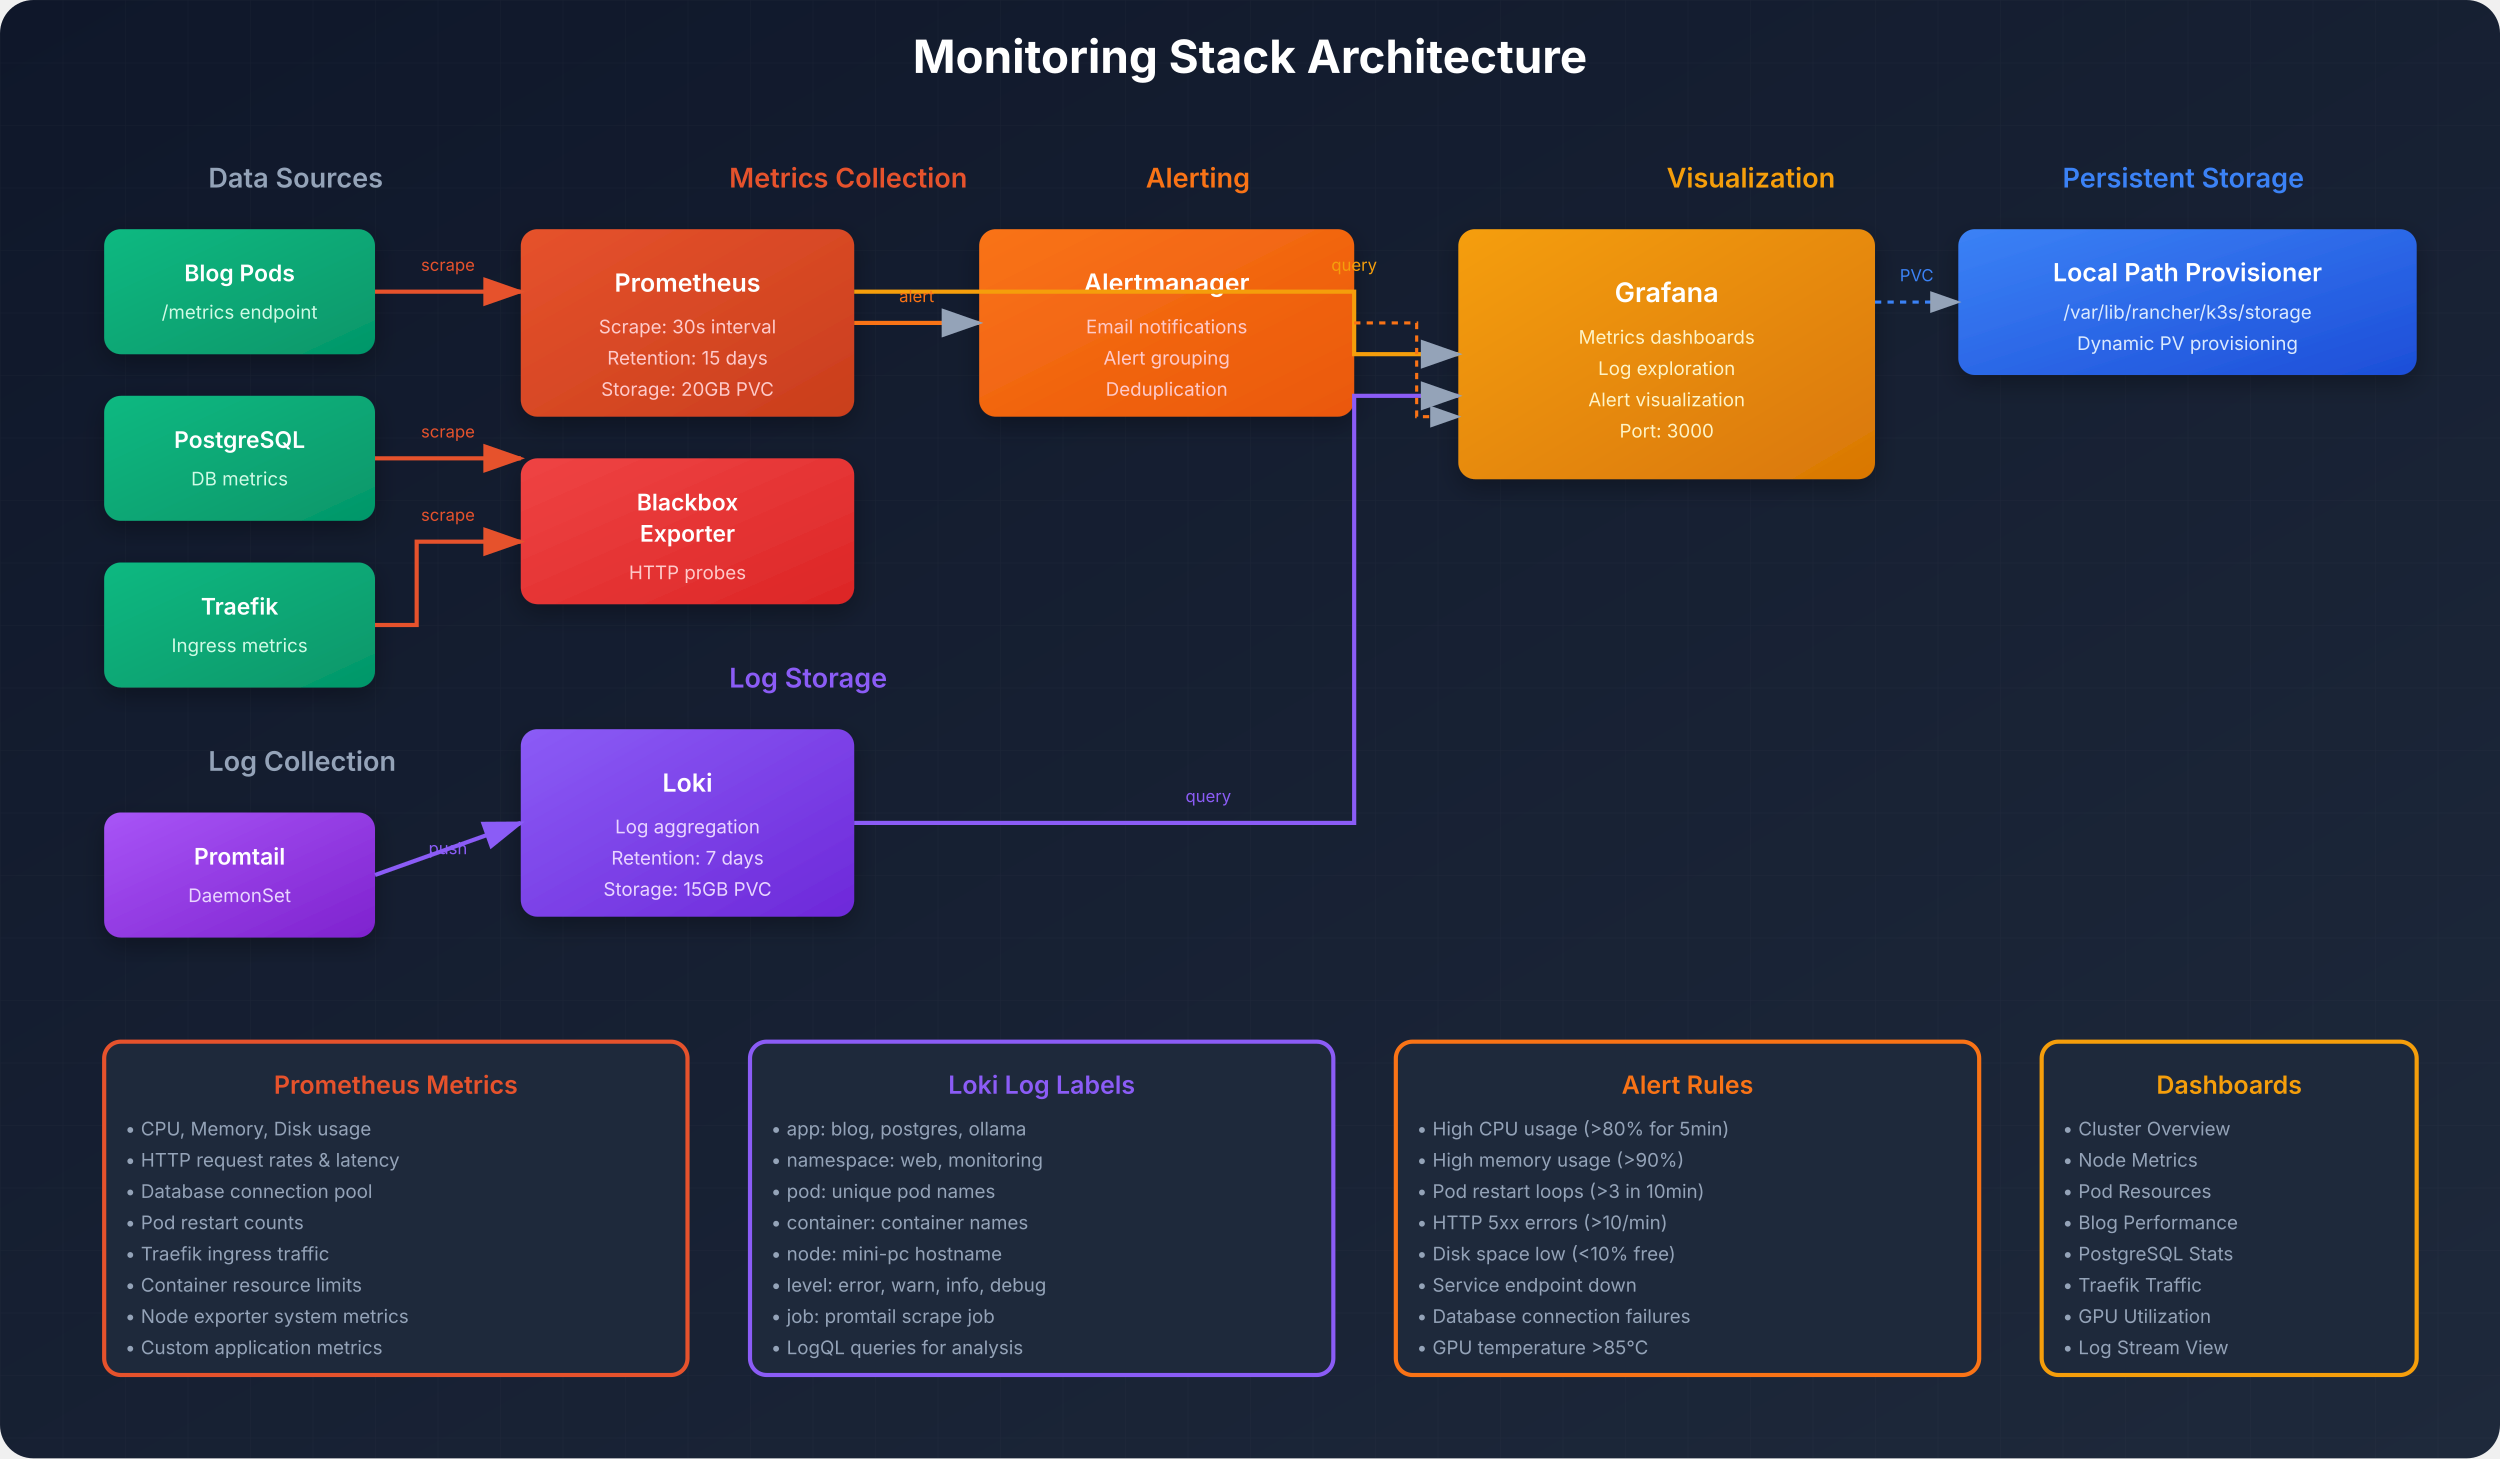
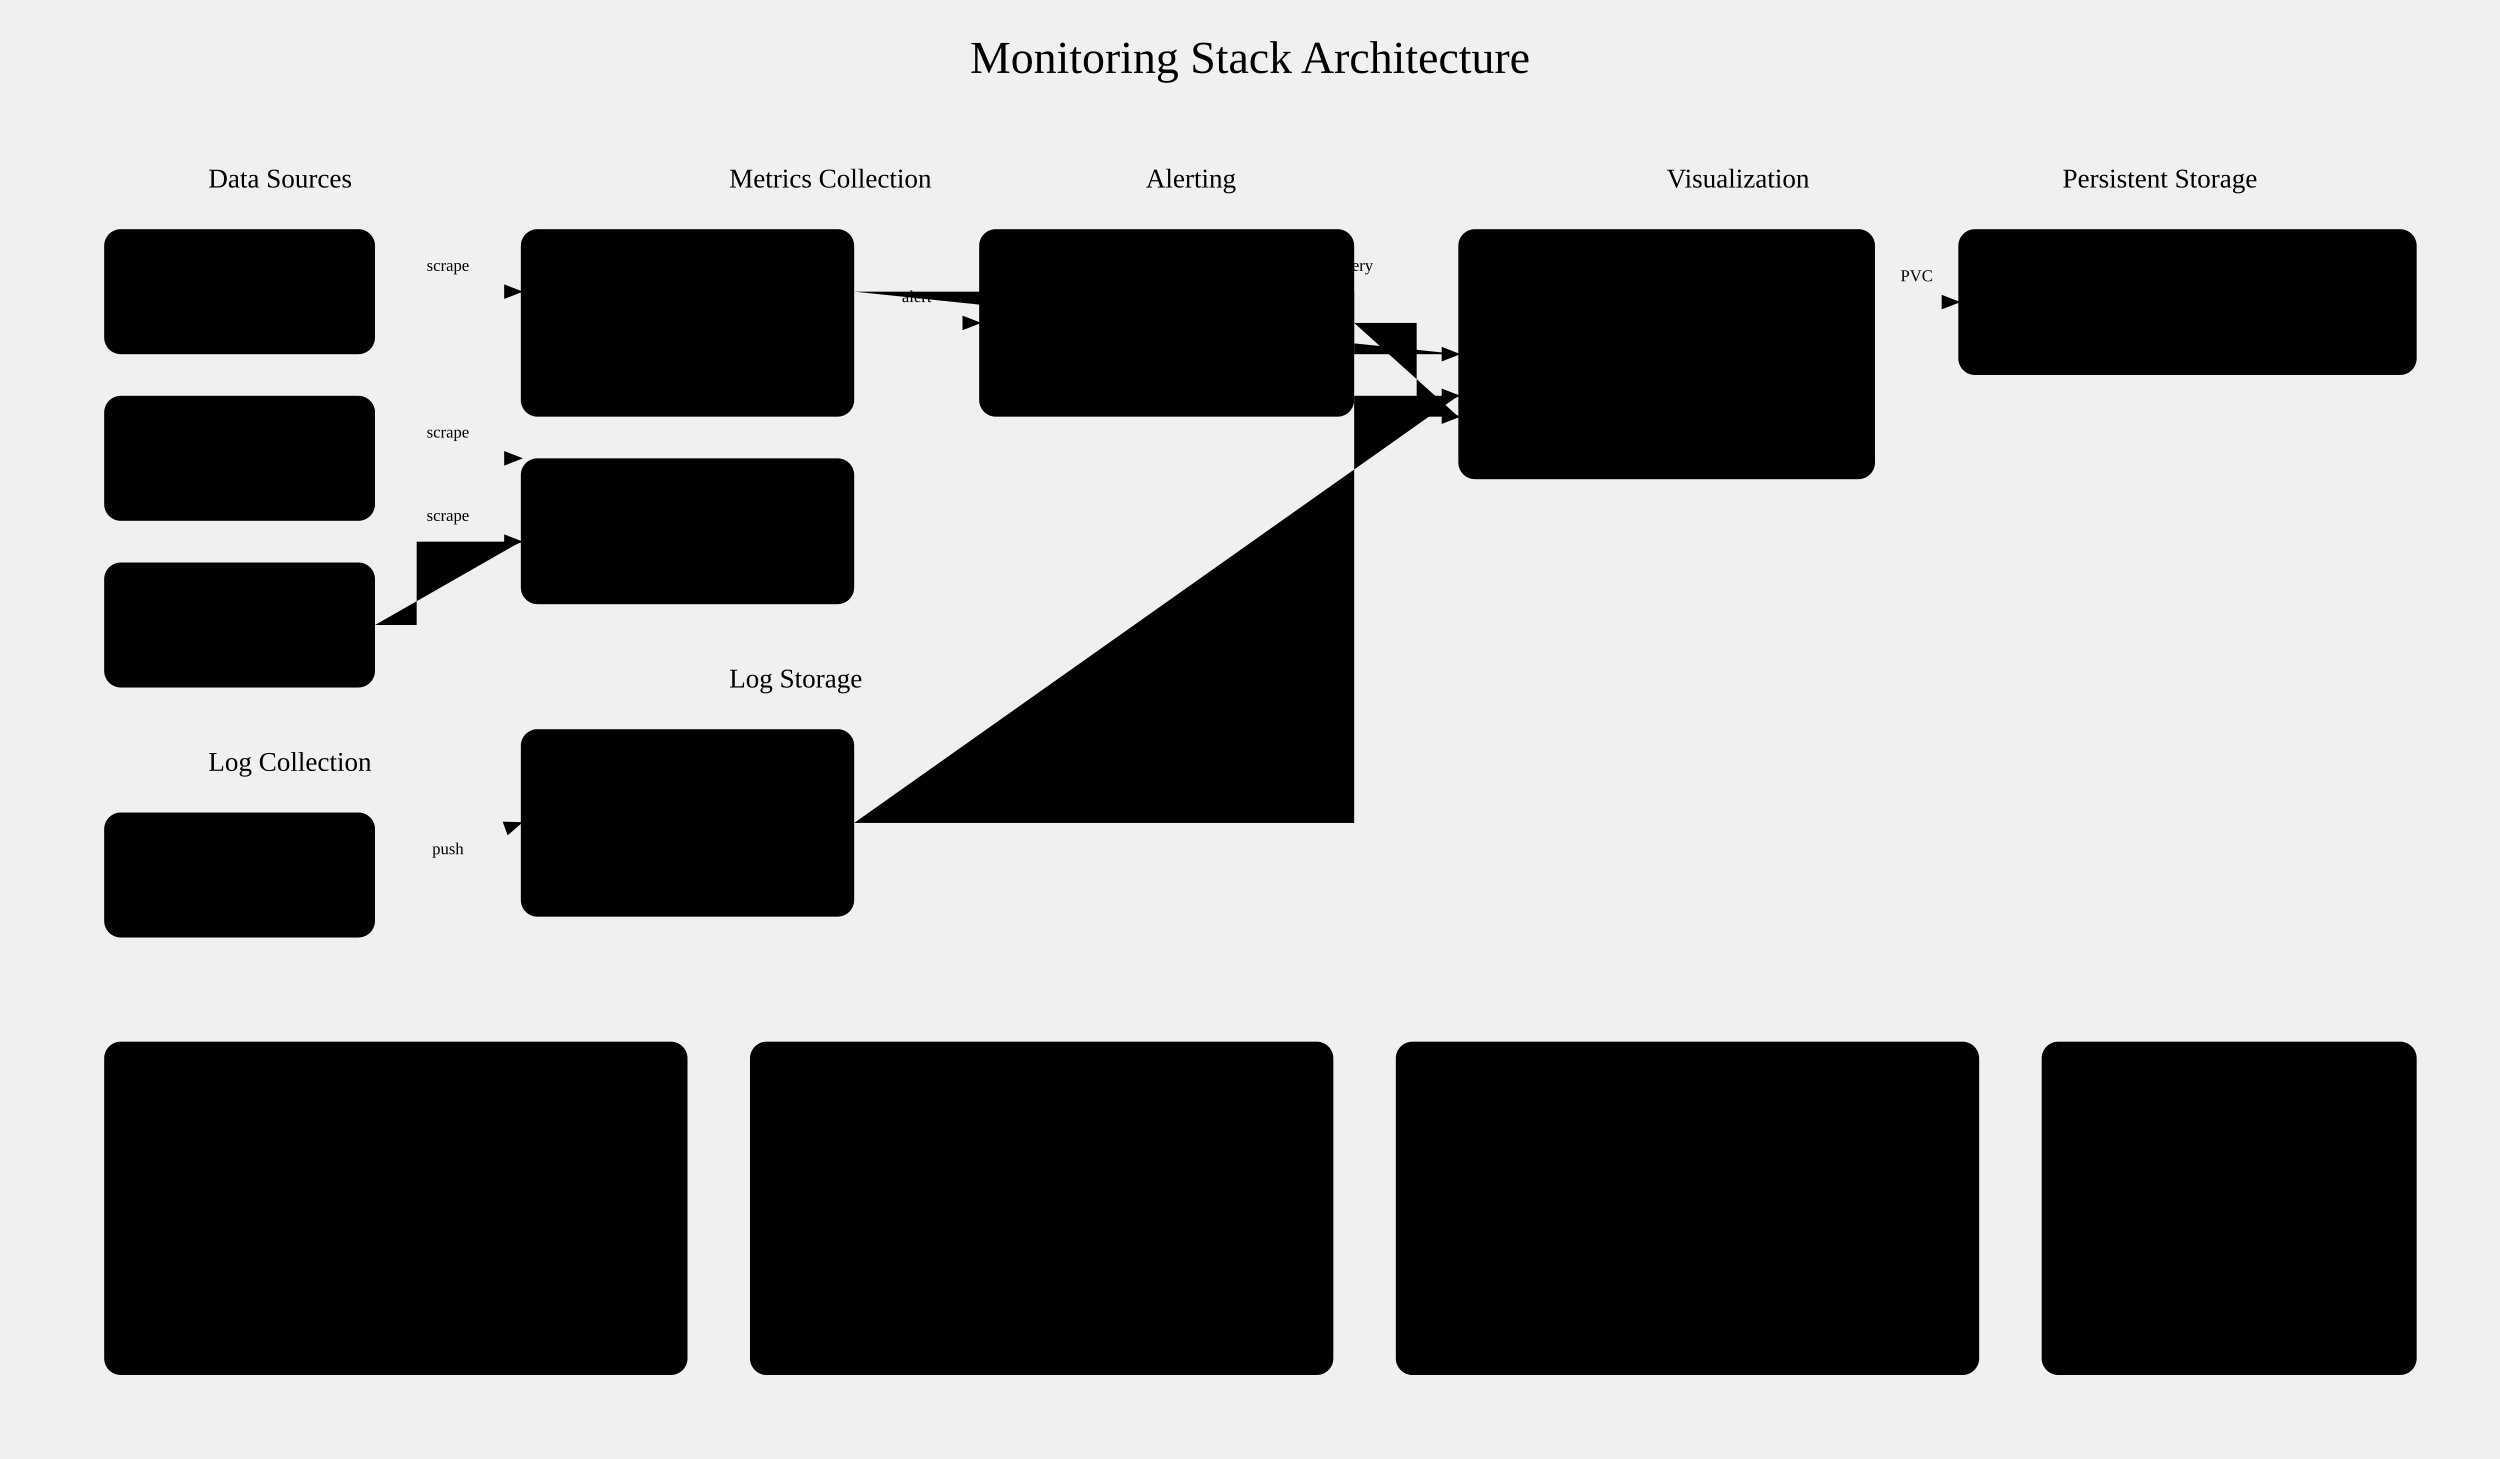
- <svg xmlns="http://www.w3.org/2000/svg" viewBox="0 0 1200 700" width="1200" height="700" font-family="system-ui, -apple-system, sans-serif">
+ <svg xmlns="http://www.w3.org/2000/svg" viewBox="0 0 1200 700">
  <defs>
-     <linearGradient id="blogGrad" x1="0%" y1="0%" x2="100%" y2="100%">
-       <stop offset="0%" stop-color="#10b981" />
-       <stop offset="100%" stop-color="#059669" />
-     </linearGradient>
-     <linearGradient id="prometheusGrad" x1="0%" y1="0%" x2="100%" y2="100%">
-       <stop offset="0%" stop-color="#e6522c" />
-       <stop offset="100%" stop-color="#c93e1d" />
-     </linearGradient>
-     <linearGradient id="grafanaGrad" x1="0%" y1="0%" x2="100%" y2="100%">
-       <stop offset="0%" stop-color="#f59e0b" />
-       <stop offset="100%" stop-color="#d97706" />
-     </linearGradient>
-     <linearGradient id="lokiGrad" x1="0%" y1="0%" x2="100%" y2="100%">
-       <stop offset="0%" stop-color="#8b5cf6" />
-       <stop offset="100%" stop-color="#6d28d9" />
-     </linearGradient>
-     <linearGradient id="promtailGrad" x1="0%" y1="0%" x2="100%" y2="100%">
-       <stop offset="0%" stop-color="#a855f7" />
-       <stop offset="100%" stop-color="#7e22ce" />
-     </linearGradient>
-     <linearGradient id="blackboxGrad" x1="0%" y1="0%" x2="100%" y2="100%">
-       <stop offset="0%" stop-color="#ef4444" />
-       <stop offset="100%" stop-color="#dc2626" />
-     </linearGradient>
-     <linearGradient id="alertGrad" x1="0%" y1="0%" x2="100%" y2="100%">
-       <stop offset="0%" stop-color="#f97316" />
-       <stop offset="100%" stop-color="#ea580c" />
-     </linearGradient>
-     <linearGradient id="storageGrad" x1="0%" y1="0%" x2="100%" y2="100%">
-       <stop offset="0%" stop-color="#3b82f6" />
-       <stop offset="100%" stop-color="#1d4ed8" />
-     </linearGradient>
-     <linearGradient id="bgGrad" x1="0%" y1="0%" x2="100%" y2="100%">
-       <stop offset="0%" stop-color="#0f172a" />
-       <stop offset="100%" stop-color="#1e293b" />
-     </linearGradient>
-     <filter id="shadow" x="-20%" y="-20%" width="140%" height="140%">
-       <feDropShadow dx="0" dy="4" stdDeviation="6" flood-color="#000" flood-opacity="0.3" />
-     </filter>
-     <marker id="arrow" markerWidth="10" markerHeight="7" refX="9" refY="3.5" orient="auto">
-       <polygon points="0 0, 10 3.5, 0 7" fill="#94a3b8" />
+     <marker id="arrow" markerWidth="9" markerHeight="7" refX="8" refY="3.5" orient="auto" markerUnits="userSpaceOnUse">
+       <polygon points="0 0, 9 3.5, 0 7" class="dg-arrowhead" />
    </marker>
-     <marker id="arrowMetric" markerWidth="10" markerHeight="7" refX="9" refY="3.5" orient="auto">
-       <polygon points="0 0, 10 3.5, 0 7" fill="#e6522c" />
-     </marker>
-     <marker id="arrowLog" markerWidth="10" markerHeight="7" refX="9" refY="3.5" orient="auto">
-       <polygon points="0 0, 10 3.5, 0 7" fill="#8b5cf6" />
+     <marker id="arrow-accent" markerWidth="9" markerHeight="7" refX="8" refY="3.5" orient="auto" markerUnits="userSpaceOnUse">
+       <polygon points="0 0, 9 3.5, 0 7" class="dg-arrowhead dg-arrowhead--accent" />
    </marker>
  </defs>
-   <rect width="1200" height="700" rx="16" fill="url(#bgGrad)" />
-   <pattern id="grid" width="30" height="30" patternUnits="userSpaceOnUse">
-     <path d="M 30 0 L 0 0 0 30" fill="none" stroke="#ffffff" stroke-width="0.3" opacity="0.05" />
-   </pattern>
-   <rect width="1200" height="700" fill="url(#grid)" />
-   <text x="600" y="35" text-anchor="middle" fill="#ffffff" font-size="22" font-weight="700">Monitoring Stack Architecture</text>
-   <text x="100" y="90" fill="#94a3b8" font-size="13" font-weight="600">Data Sources</text>
-   <g filter="url(#shadow)">
-     <rect x="50" y="110" width="130" height="60" rx="8" fill="url(#blogGrad)" />
-     <text x="115" y="135" text-anchor="middle" fill="white" font-size="11" font-weight="600">Blog Pods</text>
-     <text x="115" y="153" text-anchor="middle" fill="#d1fae5" font-size="9">/metrics endpoint</text>
+   <text x="600" y="35" text-anchor="middle" font-size="22" class="dg-heading">Monitoring Stack Architecture</text>
+   <text x="100" y="90" font-size="13" class="dg-glabel">Data Sources</text>
+   <g>
+     <rect x="50" y="110" width="130" height="60" rx="8" class="dg-node" />
+     <text x="115" y="135" text-anchor="middle" font-size="11" class="dg-title">Blog Pods</text>
+     <text x="115" y="153" text-anchor="middle" font-size="9" class="dg-sub">/metrics endpoint</text>
  </g>
-   <g filter="url(#shadow)">
-     <rect x="50" y="190" width="130" height="60" rx="8" fill="url(#blogGrad)" />
-     <text x="115" y="215" text-anchor="middle" fill="white" font-size="11" font-weight="600">PostgreSQL</text>
-     <text x="115" y="233" text-anchor="middle" fill="#d1fae5" font-size="9">DB metrics</text>
+   <g>
+     <rect x="50" y="190" width="130" height="60" rx="8" class="dg-node" />
+     <text x="115" y="215" text-anchor="middle" font-size="11" class="dg-title">PostgreSQL</text>
+     <text x="115" y="233" text-anchor="middle" font-size="9" class="dg-sub">DB metrics</text>
  </g>
-   <g filter="url(#shadow)">
-     <rect x="50" y="270" width="130" height="60" rx="8" fill="url(#blogGrad)" />
-     <text x="115" y="295" text-anchor="middle" fill="white" font-size="11" font-weight="600">Traefik</text>
-     <text x="115" y="313" text-anchor="middle" fill="#d1fae5" font-size="9">Ingress metrics</text>
+   <g>
+     <rect x="50" y="270" width="130" height="60" rx="8" class="dg-node" />
+     <text x="115" y="295" text-anchor="middle" font-size="11" class="dg-title">Traefik</text>
+     <text x="115" y="313" text-anchor="middle" font-size="9" class="dg-sub">Ingress metrics</text>
  </g>
-   <text x="100" y="370" fill="#94a3b8" font-size="13" font-weight="600">Log Collection</text>
-   <g filter="url(#shadow)">
-     <rect x="50" y="390" width="130" height="60" rx="8" fill="url(#promtailGrad)" />
-     <text x="115" y="415" text-anchor="middle" fill="white" font-size="11" font-weight="600">Promtail</text>
-     <text x="115" y="433" text-anchor="middle" fill="#e9d5ff" font-size="9">DaemonSet</text>
+   <text x="100" y="370" font-size="13" class="dg-glabel">Log Collection</text>
+   <g>
+     <rect x="50" y="390" width="130" height="60" rx="8" class="dg-node" />
+     <text x="115" y="415" text-anchor="middle" font-size="11" class="dg-title">Promtail</text>
+     <text x="115" y="433" text-anchor="middle" font-size="9" class="dg-sub">DaemonSet</text>
  </g>
-   <text x="350" y="90" fill="#e6522c" font-size="13" font-weight="600">Metrics Collection</text>
-   <g filter="url(#shadow)">
-     <rect x="250" y="110" width="160" height="90" rx="8" fill="url(#prometheusGrad)" />
-     <text x="330" y="140" text-anchor="middle" fill="white" font-size="12" font-weight="600">Prometheus</text>
-     <text x="330" y="160" text-anchor="middle" fill="#fecaca" font-size="9">Scrape: 30s interval</text>
-     <text x="330" y="175" text-anchor="middle" fill="#fecaca" font-size="9">Retention: 15 days</text>
-     <text x="330" y="190" text-anchor="middle" fill="#fecaca" font-size="9">Storage: 20GB PVC</text>
+   <text x="350" y="90" font-size="13" class="dg-glabel">Metrics Collection</text>
+   <g>
+     <rect x="250" y="110" width="160" height="90" rx="8" class="dg-node dg-node--accent" />
+     <text x="330" y="140" text-anchor="middle" font-size="12" class="dg-title dg-title--accent">Prometheus</text>
+     <text x="330" y="160" text-anchor="middle" font-size="9" class="dg-sub">Scrape: 30s interval</text>
+     <text x="330" y="175" text-anchor="middle" font-size="9" class="dg-sub">Retention: 15 days</text>
+     <text x="330" y="190" text-anchor="middle" font-size="9" class="dg-sub">Storage: 20GB PVC</text>
  </g>
-   <g filter="url(#shadow)">
-     <rect x="250" y="220" width="160" height="70" rx="8" fill="url(#blackboxGrad)" />
-     <text x="330" y="245" text-anchor="middle" fill="white" font-size="11" font-weight="600">Blackbox</text>
-     <text x="330" y="260" text-anchor="middle" fill="white" font-size="11" font-weight="600">Exporter</text>
-     <text x="330" y="278" text-anchor="middle" fill="#fecaca" font-size="9">HTTP probes</text>
+   <g>
+     <rect x="250" y="220" width="160" height="70" rx="8" class="dg-node" />
+     <text x="330" y="245" text-anchor="middle" font-size="11" class="dg-title">Blackbox</text>
+     <text x="330" y="260" text-anchor="middle" font-size="11" class="dg-title">Exporter</text>
+     <text x="330" y="278" text-anchor="middle" font-size="9" class="dg-sub">HTTP probes</text>
  </g>
-   <text x="350" y="330" fill="#8b5cf6" font-size="13" font-weight="600">Log Storage</text>
-   <g filter="url(#shadow)">
-     <rect x="250" y="350" width="160" height="90" rx="8" fill="url(#lokiGrad)" />
-     <text x="330" y="380" text-anchor="middle" fill="white" font-size="12" font-weight="600">Loki</text>
-     <text x="330" y="400" text-anchor="middle" fill="#e9d5ff" font-size="9">Log aggregation</text>
-     <text x="330" y="415" text-anchor="middle" fill="#e9d5ff" font-size="9">Retention: 7 days</text>
-     <text x="330" y="430" text-anchor="middle" fill="#e9d5ff" font-size="9">Storage: 15GB PVC</text>
+   <text x="350" y="330" font-size="13" class="dg-glabel">Log Storage</text>
+   <g>
+     <rect x="250" y="350" width="160" height="90" rx="8" class="dg-node" />
+     <text x="330" y="380" text-anchor="middle" font-size="12" class="dg-title">Loki</text>
+     <text x="330" y="400" text-anchor="middle" font-size="9" class="dg-sub">Log aggregation</text>
+     <text x="330" y="415" text-anchor="middle" font-size="9" class="dg-sub">Retention: 7 days</text>
+     <text x="330" y="430" text-anchor="middle" font-size="9" class="dg-sub">Storage: 15GB PVC</text>
  </g>
-   <text x="550" y="90" fill="#f97316" font-size="13" font-weight="600">Alerting</text>
-   <g filter="url(#shadow)">
-     <rect x="470" y="110" width="180" height="90" rx="8" fill="url(#alertGrad)" />
-     <text x="560" y="140" text-anchor="middle" fill="white" font-size="12" font-weight="600">Alertmanager</text>
-     <text x="560" y="160" text-anchor="middle" fill="#fecaca" font-size="9">Email notifications</text>
-     <text x="560" y="175" text-anchor="middle" fill="#fecaca" font-size="9">Alert grouping</text>
-     <text x="560" y="190" text-anchor="middle" fill="#fecaca" font-size="9">Deduplication</text>
+   <text x="550" y="90" font-size="13" class="dg-glabel">Alerting</text>
+   <g>
+     <rect x="470" y="110" width="180" height="90" rx="8" class="dg-node" />
+     <text x="560" y="140" text-anchor="middle" font-size="12" class="dg-title">Alertmanager</text>
+     <text x="560" y="160" text-anchor="middle" font-size="9" class="dg-sub">Email notifications</text>
+     <text x="560" y="175" text-anchor="middle" font-size="9" class="dg-sub">Alert grouping</text>
+     <text x="560" y="190" text-anchor="middle" font-size="9" class="dg-sub">Deduplication</text>
  </g>
-   <text x="800" y="90" fill="#f59e0b" font-size="13" font-weight="600">Visualization</text>
-   <g filter="url(#shadow)">
-     <rect x="700" y="110" width="200" height="120" rx="8" fill="url(#grafanaGrad)" />
-     <text x="800" y="145" text-anchor="middle" fill="white" font-size="13" font-weight="600">Grafana</text>
-     <text x="800" y="165" text-anchor="middle" fill="#fef3c7" font-size="9">Metrics dashboards</text>
-     <text x="800" y="180" text-anchor="middle" fill="#fef3c7" font-size="9">Log exploration</text>
-     <text x="800" y="195" text-anchor="middle" fill="#fef3c7" font-size="9">Alert visualization</text>
-     <text x="800" y="210" text-anchor="middle" fill="#fef3c7" font-size="9">Port: 3000</text>
+   <text x="800" y="90" font-size="13" class="dg-glabel">Visualization</text>
+   <g>
+     <rect x="700" y="110" width="200" height="120" rx="8" class="dg-node" />
+     <text x="800" y="145" text-anchor="middle" font-size="13" class="dg-title">Grafana</text>
+     <text x="800" y="165" text-anchor="middle" font-size="9" class="dg-sub">Metrics dashboards</text>
+     <text x="800" y="180" text-anchor="middle" font-size="9" class="dg-sub">Log exploration</text>
+     <text x="800" y="195" text-anchor="middle" font-size="9" class="dg-sub">Alert visualization</text>
+     <text x="800" y="210" text-anchor="middle" font-size="9" class="dg-sub">Port: 3000</text>
  </g>
-   <text x="990" y="90" fill="#3b82f6" font-size="13" font-weight="600">Persistent Storage</text>
-   <g filter="url(#shadow)">
-     <rect x="940" y="110" width="220" height="70" rx="8" fill="url(#storageGrad)" />
-     <text x="1050" y="135" text-anchor="middle" fill="white" font-size="12" font-weight="600">Local Path Provisioner</text>
-     <text x="1050" y="153" text-anchor="middle" fill="#dbeafe" font-size="9">/var/lib/rancher/k3s/storage</text>
-     <text x="1050" y="168" text-anchor="middle" fill="#dbeafe" font-size="9">Dynamic PV provisioning</text>
+   <text x="990" y="90" font-size="13" class="dg-glabel">Persistent Storage</text>
+   <g>
+     <rect x="940" y="110" width="220" height="70" rx="8" class="dg-node" />
+     <text x="1050" y="135" text-anchor="middle" font-size="12" class="dg-title">Local Path Provisioner</text>
+     <text x="1050" y="153" text-anchor="middle" font-size="9" class="dg-sub">/var/lib/rancher/k3s/storage</text>
+     <text x="1050" y="168" text-anchor="middle" font-size="9" class="dg-sub">Dynamic PV provisioning</text>
  </g>
-   <path d="M 180 140 L 250 140" stroke="#e6522c" stroke-width="2" marker-end="url(#arrowMetric)" fill="none" />
-   <path d="M 180 220 L 250 220" stroke="#e6522c" stroke-width="2" marker-end="url(#arrowMetric)" fill="none" />
-   <path d="M 180 300 L 200 300 L 200 260 L 250 260" stroke="#e6522c" stroke-width="2" marker-end="url(#arrowMetric)" fill="none" />
-   <path d="M 180 420 L 250 395" stroke="#8b5cf6" stroke-width="2" marker-end="url(#arrowLog)" fill="none" />
-   <path d="M 410 155 L 470 155" stroke="#f97316" stroke-width="2" marker-end="url(#arrow)" fill="none" />
-   <path d="M 410 140 L 650 140 L 650 170 L 700 170" stroke="#f59e0b" stroke-width="2" marker-end="url(#arrow)" fill="none" />
-   <path d="M 410 395 L 650 395 L 650 190 L 700 190" stroke="#8b5cf6" stroke-width="2" marker-end="url(#arrow)" fill="none" />
-   <path d="M 650 155 L 680 155 L 680 200 L 700 200" stroke="#f97316" stroke-width="1.5" stroke-dasharray="3,3" marker-end="url(#arrow)" fill="none" />
-   <path d="M 900 145 L 940 145" stroke="#3b82f6" stroke-width="1.5" stroke-dasharray="3,3" marker-end="url(#arrow)" fill="none" />
-   <text x="215" y="130" text-anchor="middle" fill="#e6522c" font-size="8">scrape</text>
-   <text x="215" y="210" text-anchor="middle" fill="#e6522c" font-size="8">scrape</text>
-   <text x="215" y="250" text-anchor="middle" fill="#e6522c" font-size="8">scrape</text>
-   <text x="215" y="410" text-anchor="middle" fill="#8b5cf6" font-size="8">push</text>
-   <text x="440" y="145" text-anchor="middle" fill="#f97316" font-size="8">alert</text>
-   <text x="650" y="130" text-anchor="middle" fill="#f59e0b" font-size="8">query</text>
-   <text x="580" y="385" text-anchor="middle" fill="#8b5cf6" font-size="8">query</text>
-   <text x="920" y="135" text-anchor="middle" fill="#3b82f6" font-size="8">PVC</text>
-   <rect x="50" y="500" width="280" height="160" fill="#1e293b" stroke="#e6522c" stroke-width="2" rx="8" />
-   <text x="190" y="525" text-anchor="middle" fill="#e6522c" font-size="12" font-weight="600">Prometheus Metrics</text>
-   <text x="60" y="545" fill="#94a3b8" font-size="9">• CPU, Memory, Disk usage</text>
-   <text x="60" y="560" fill="#94a3b8" font-size="9">• HTTP request rates &amp; latency</text>
-   <text x="60" y="575" fill="#94a3b8" font-size="9">• Database connection pool</text>
-   <text x="60" y="590" fill="#94a3b8" font-size="9">• Pod restart counts</text>
-   <text x="60" y="605" fill="#94a3b8" font-size="9">• Traefik ingress traffic</text>
-   <text x="60" y="620" fill="#94a3b8" font-size="9">• Container resource limits</text>
-   <text x="60" y="635" fill="#94a3b8" font-size="9">• Node exporter system metrics</text>
-   <text x="60" y="650" fill="#94a3b8" font-size="9">• Custom application metrics</text>
-   <rect x="360" y="500" width="280" height="160" fill="#1e293b" stroke="#8b5cf6" stroke-width="2" rx="8" />
-   <text x="500" y="525" text-anchor="middle" fill="#8b5cf6" font-size="12" font-weight="600">Loki Log Labels</text>
-   <text x="370" y="545" fill="#94a3b8" font-size="9">• app: blog, postgres, ollama</text>
-   <text x="370" y="560" fill="#94a3b8" font-size="9">• namespace: web, monitoring</text>
-   <text x="370" y="575" fill="#94a3b8" font-size="9">• pod: unique pod names</text>
-   <text x="370" y="590" fill="#94a3b8" font-size="9">• container: container names</text>
-   <text x="370" y="605" fill="#94a3b8" font-size="9">• node: mini-pc hostname</text>
-   <text x="370" y="620" fill="#94a3b8" font-size="9">• level: error, warn, info, debug</text>
-   <text x="370" y="635" fill="#94a3b8" font-size="9">• job: promtail scrape job</text>
-   <text x="370" y="650" fill="#94a3b8" font-size="9">• LogQL queries for analysis</text>
-   <rect x="670" y="500" width="280" height="160" fill="#1e293b" stroke="#f97316" stroke-width="2" rx="8" />
-   <text x="810" y="525" text-anchor="middle" fill="#f97316" font-size="12" font-weight="600">Alert Rules</text>
-   <text x="680" y="545" fill="#94a3b8" font-size="9">• High CPU usage (&gt;80% for 5min)</text>
-   <text x="680" y="560" fill="#94a3b8" font-size="9">• High memory usage (&gt;90%)</text>
-   <text x="680" y="575" fill="#94a3b8" font-size="9">• Pod restart loops (&gt;3 in 10min)</text>
-   <text x="680" y="590" fill="#94a3b8" font-size="9">• HTTP 5xx errors (&gt;10/min)</text>
-   <text x="680" y="605" fill="#94a3b8" font-size="9">• Disk space low (&lt;10% free)</text>
-   <text x="680" y="620" fill="#94a3b8" font-size="9">• Service endpoint down</text>
-   <text x="680" y="635" fill="#94a3b8" font-size="9">• Database connection failures</text>
-   <text x="680" y="650" fill="#94a3b8" font-size="9">• GPU temperature &gt;85°C</text>
-   <rect x="980" y="500" width="180" height="160" fill="#1e293b" stroke="#f59e0b" stroke-width="2" rx="8" />
-   <text x="1070" y="525" text-anchor="middle" fill="#f59e0b" font-size="12" font-weight="600">Dashboards</text>
-   <text x="990" y="545" fill="#94a3b8" font-size="9">• Cluster Overview</text>
-   <text x="990" y="560" fill="#94a3b8" font-size="9">• Node Metrics</text>
-   <text x="990" y="575" fill="#94a3b8" font-size="9">• Pod Resources</text>
-   <text x="990" y="590" fill="#94a3b8" font-size="9">• Blog Performance</text>
-   <text x="990" y="605" fill="#94a3b8" font-size="9">• PostgreSQL Stats</text>
-   <text x="990" y="620" fill="#94a3b8" font-size="9">• Traefik Traffic</text>
-   <text x="990" y="635" fill="#94a3b8" font-size="9">• GPU Utilization</text>
-   <text x="990" y="650" fill="#94a3b8" font-size="9">• Log Stream View</text>
+   <path d="M 180 140 L 250 140" marker-end="url(#arrow-accent)" class="dg-edge dg-edge--accent" />
+   <path d="M 180 220 L 250 220" marker-end="url(#arrow-accent)" class="dg-edge dg-edge--accent" />
+   <path d="M 180 300 L 200 300 L 200 260 L 250 260" marker-end="url(#arrow)" class="dg-edge" />
+   <path d="M 180 420 L 250 395" marker-end="url(#arrow)" class="dg-edge" />
+   <path d="M 410 155 L 470 155" marker-end="url(#arrow)" class="dg-edge" />
+   <path d="M 410 140 L 650 140 L 650 170 L 700 170" marker-end="url(#arrow)" class="dg-edge" />
+   <path d="M 410 395 L 650 395 L 650 190 L 700 190" marker-end="url(#arrow)" class="dg-edge" />
+   <path d="M 650 155 L 680 155 L 680 200 L 700 200" stroke-dasharray="3,3" marker-end="url(#arrow)" class="dg-edge" />
+   <path d="M 900 145 L 940 145" stroke-dasharray="3,3" marker-end="url(#arrow)" class="dg-edge" />
+   <text x="215" y="130" text-anchor="middle" font-size="8" class="dg-label">scrape</text>
+   <text x="215" y="210" text-anchor="middle" font-size="8" class="dg-label">scrape</text>
+   <text x="215" y="250" text-anchor="middle" font-size="8" class="dg-label">scrape</text>
+   <text x="215" y="410" text-anchor="middle" font-size="8" class="dg-label">push</text>
+   <text x="440" y="145" text-anchor="middle" font-size="8" class="dg-label">alert</text>
+   <text x="650" y="130" text-anchor="middle" font-size="8" class="dg-sub">query</text>
+   <text x="580" y="385" text-anchor="middle" font-size="8" class="dg-label">query</text>
+   <text x="920" y="135" text-anchor="middle" font-size="8" class="dg-label">PVC</text>
+   <rect x="50" y="500" width="280" height="160" rx="8" class="dg-group" />
+   <text x="190" y="525" text-anchor="middle" font-size="12" class="dg-glabel">Prometheus Metrics</text>
+   <text x="60" y="545" font-size="9" class="dg-sub">• CPU, Memory, Disk usage</text>
+   <text x="60" y="560" font-size="9" class="dg-sub">• HTTP request rates &amp; latency</text>
+   <text x="60" y="575" font-size="9" class="dg-sub">• Database connection pool</text>
+   <text x="60" y="590" font-size="9" class="dg-sub">• Pod restart counts</text>
+   <text x="60" y="605" font-size="9" class="dg-sub">• Traefik ingress traffic</text>
+   <text x="60" y="620" font-size="9" class="dg-sub">• Container resource limits</text>
+   <text x="60" y="635" font-size="9" class="dg-sub">• Node exporter system metrics</text>
+   <text x="60" y="650" font-size="9" class="dg-sub">• Custom application metrics</text>
+   <rect x="360" y="500" width="280" height="160" rx="8" class="dg-group" />
+   <text x="500" y="525" text-anchor="middle" font-size="12" class="dg-glabel">Loki Log Labels</text>
+   <text x="370" y="545" font-size="9" class="dg-sub">• app: blog, postgres, ollama</text>
+   <text x="370" y="560" font-size="9" class="dg-sub">• namespace: web, monitoring</text>
+   <text x="370" y="575" font-size="9" class="dg-sub">• pod: unique pod names</text>
+   <text x="370" y="590" font-size="9" class="dg-sub">• container: container names</text>
+   <text x="370" y="605" font-size="9" class="dg-sub">• node: mini-pc hostname</text>
+   <text x="370" y="620" font-size="9" class="dg-sub">• level: error, warn, info, debug</text>
+   <text x="370" y="635" font-size="9" class="dg-sub">• job: promtail scrape job</text>
+   <text x="370" y="650" font-size="9" class="dg-sub">• LogQL queries for analysis</text>
+   <rect x="670" y="500" width="280" height="160" rx="8" class="dg-group" />
+   <text x="810" y="525" text-anchor="middle" font-size="12" class="dg-glabel">Alert Rules</text>
+   <text x="680" y="545" font-size="9" class="dg-sub">• High CPU usage (&gt;80% for 5min)</text>
+   <text x="680" y="560" font-size="9" class="dg-sub">• High memory usage (&gt;90%)</text>
+   <text x="680" y="575" font-size="9" class="dg-sub">• Pod restart loops (&gt;3 in 10min)</text>
+   <text x="680" y="590" font-size="9" class="dg-sub">• HTTP 5xx errors (&gt;10/min)</text>
+   <text x="680" y="605" font-size="9" class="dg-sub">• Disk space low (&lt;10% free)</text>
+   <text x="680" y="620" font-size="9" class="dg-sub">• Service endpoint down</text>
+   <text x="680" y="635" font-size="9" class="dg-sub">• Database connection failures</text>
+   <text x="680" y="650" font-size="9" class="dg-sub">• GPU temperature &gt;85°C</text>
+   <rect x="980" y="500" width="180" height="160" rx="8" class="dg-group" />
+   <text x="1070" y="525" text-anchor="middle" font-size="12" class="dg-glabel">Dashboards</text>
+   <text x="990" y="545" font-size="9" class="dg-sub">• Cluster Overview</text>
+   <text x="990" y="560" font-size="9" class="dg-sub">• Node Metrics</text>
+   <text x="990" y="575" font-size="9" class="dg-sub">• Pod Resources</text>
+   <text x="990" y="590" font-size="9" class="dg-sub">• Blog Performance</text>
+   <text x="990" y="605" font-size="9" class="dg-sub">• PostgreSQL Stats</text>
+   <text x="990" y="620" font-size="9" class="dg-sub">• Traefik Traffic</text>
+   <text x="990" y="635" font-size="9" class="dg-sub">• GPU Utilization</text>
+   <text x="990" y="650" font-size="9" class="dg-sub">• Log Stream View</text>
</svg>
